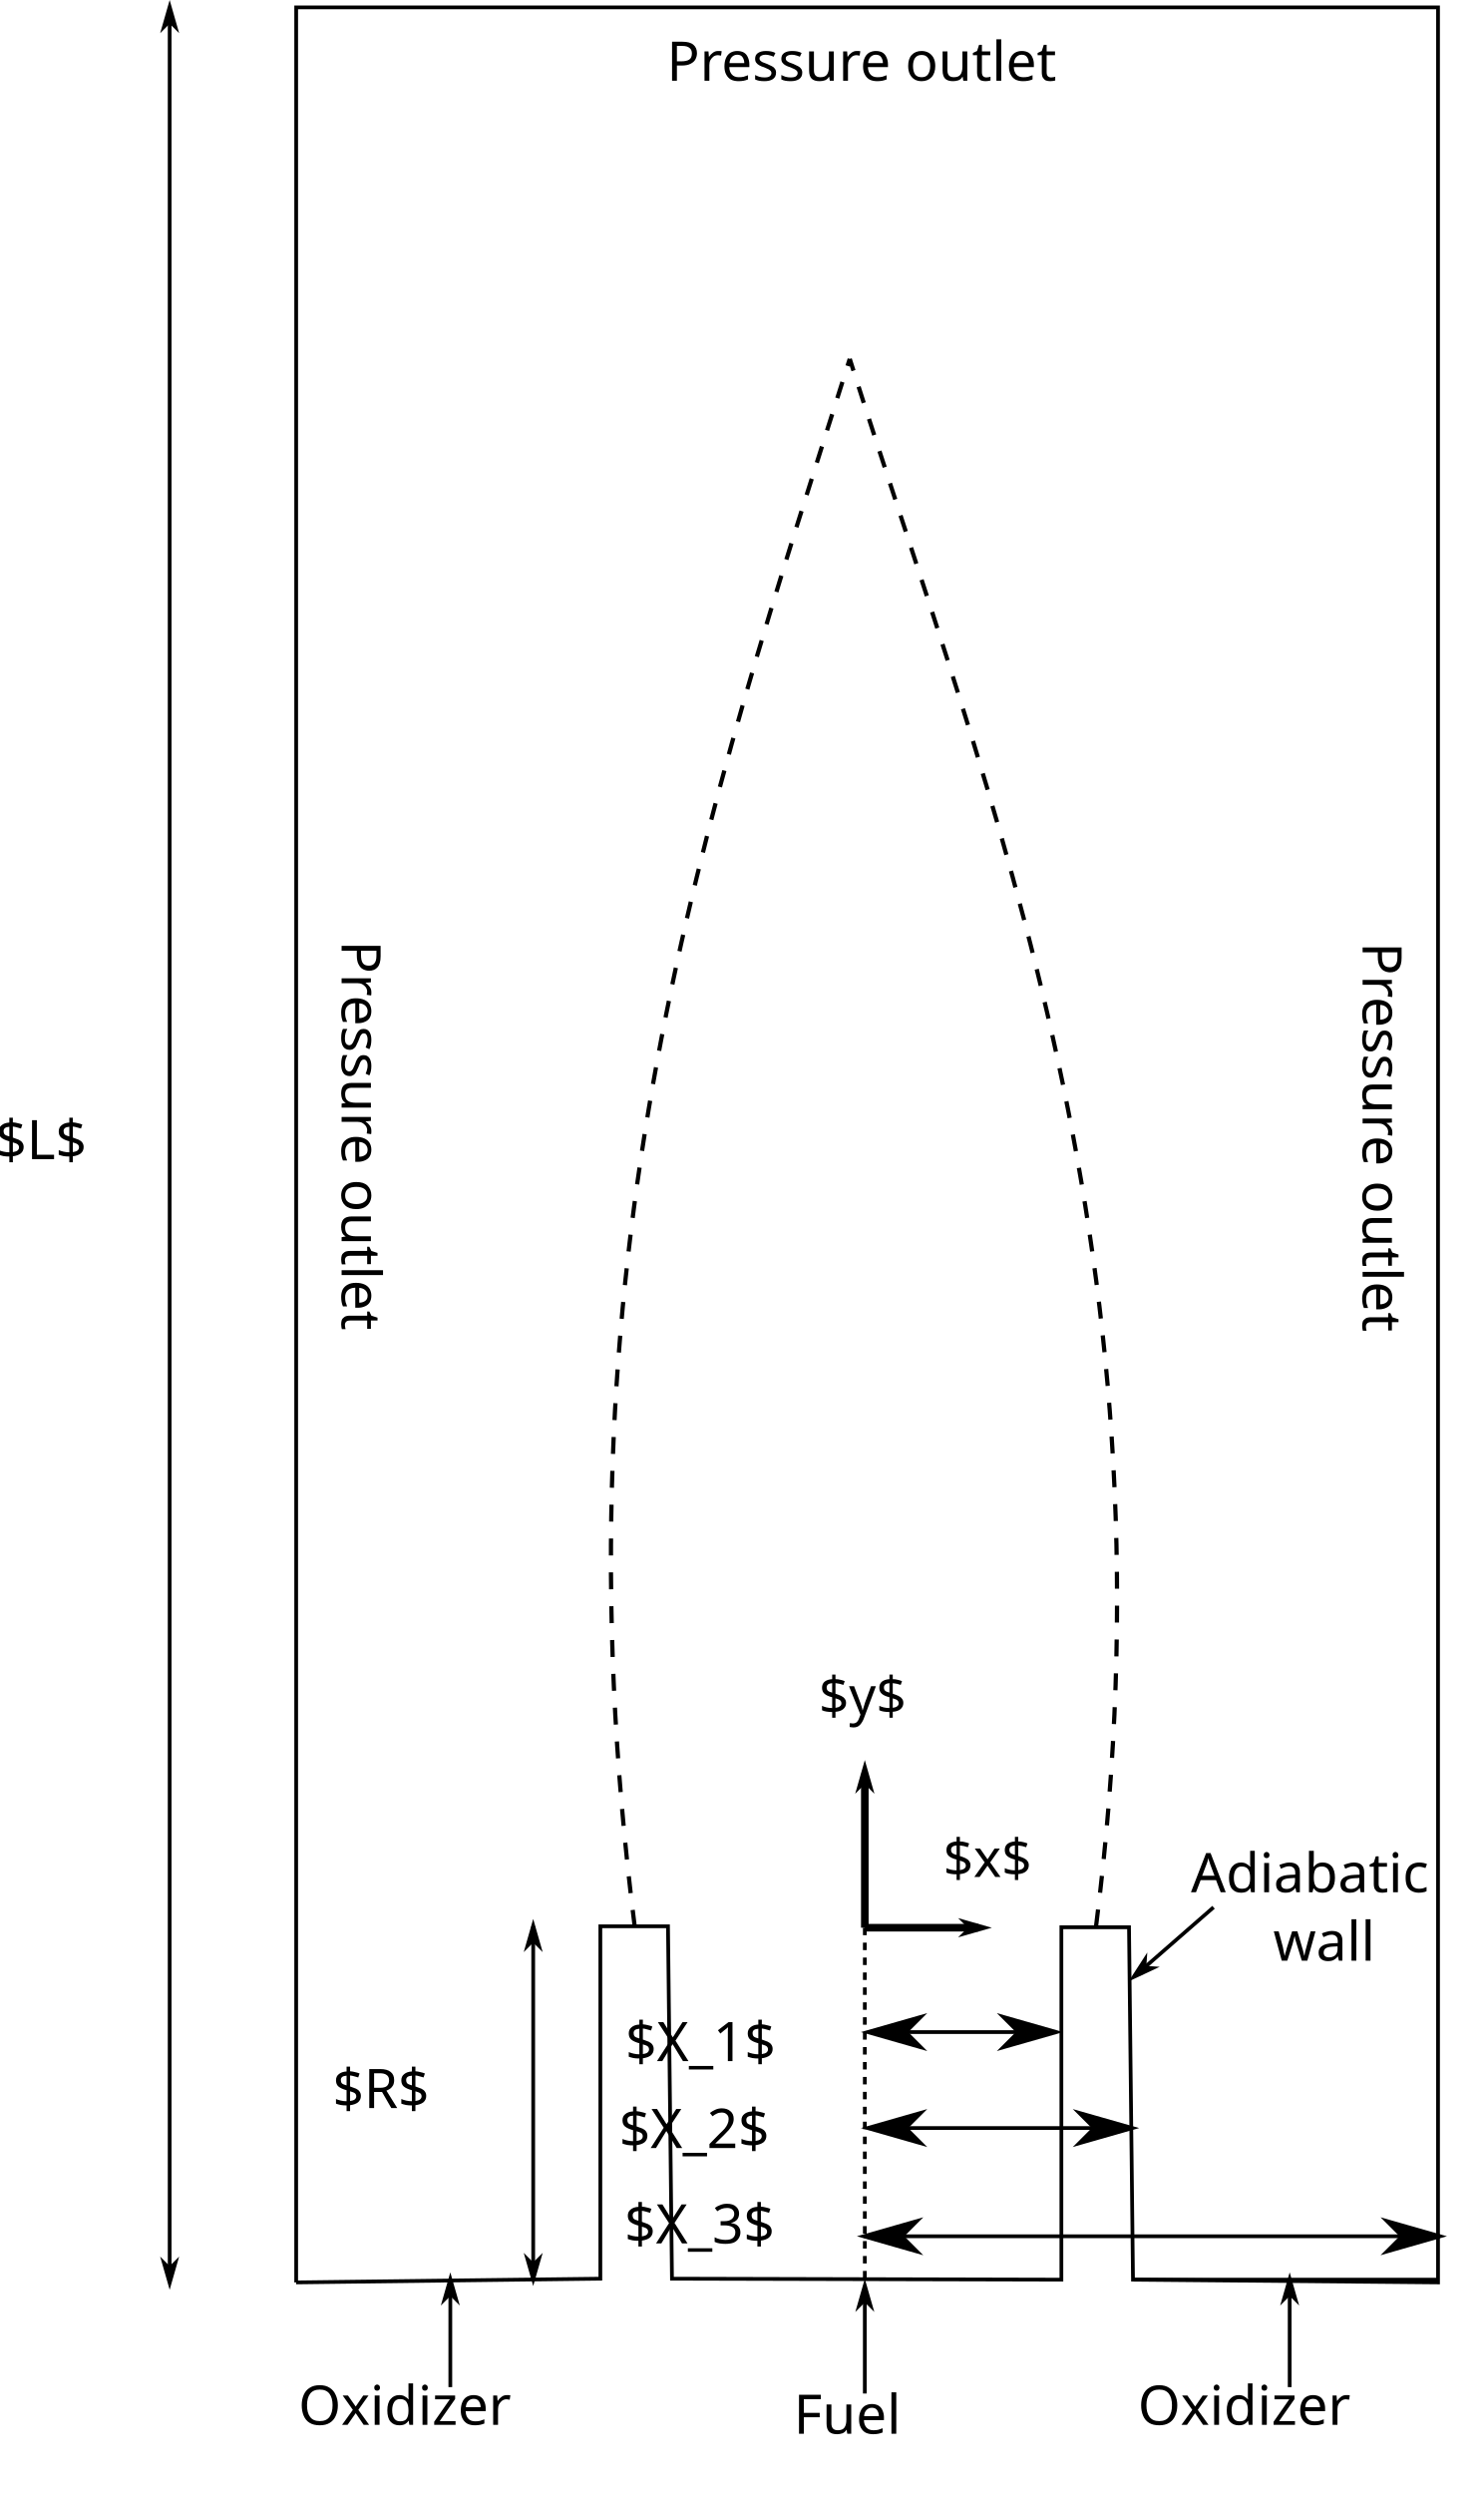
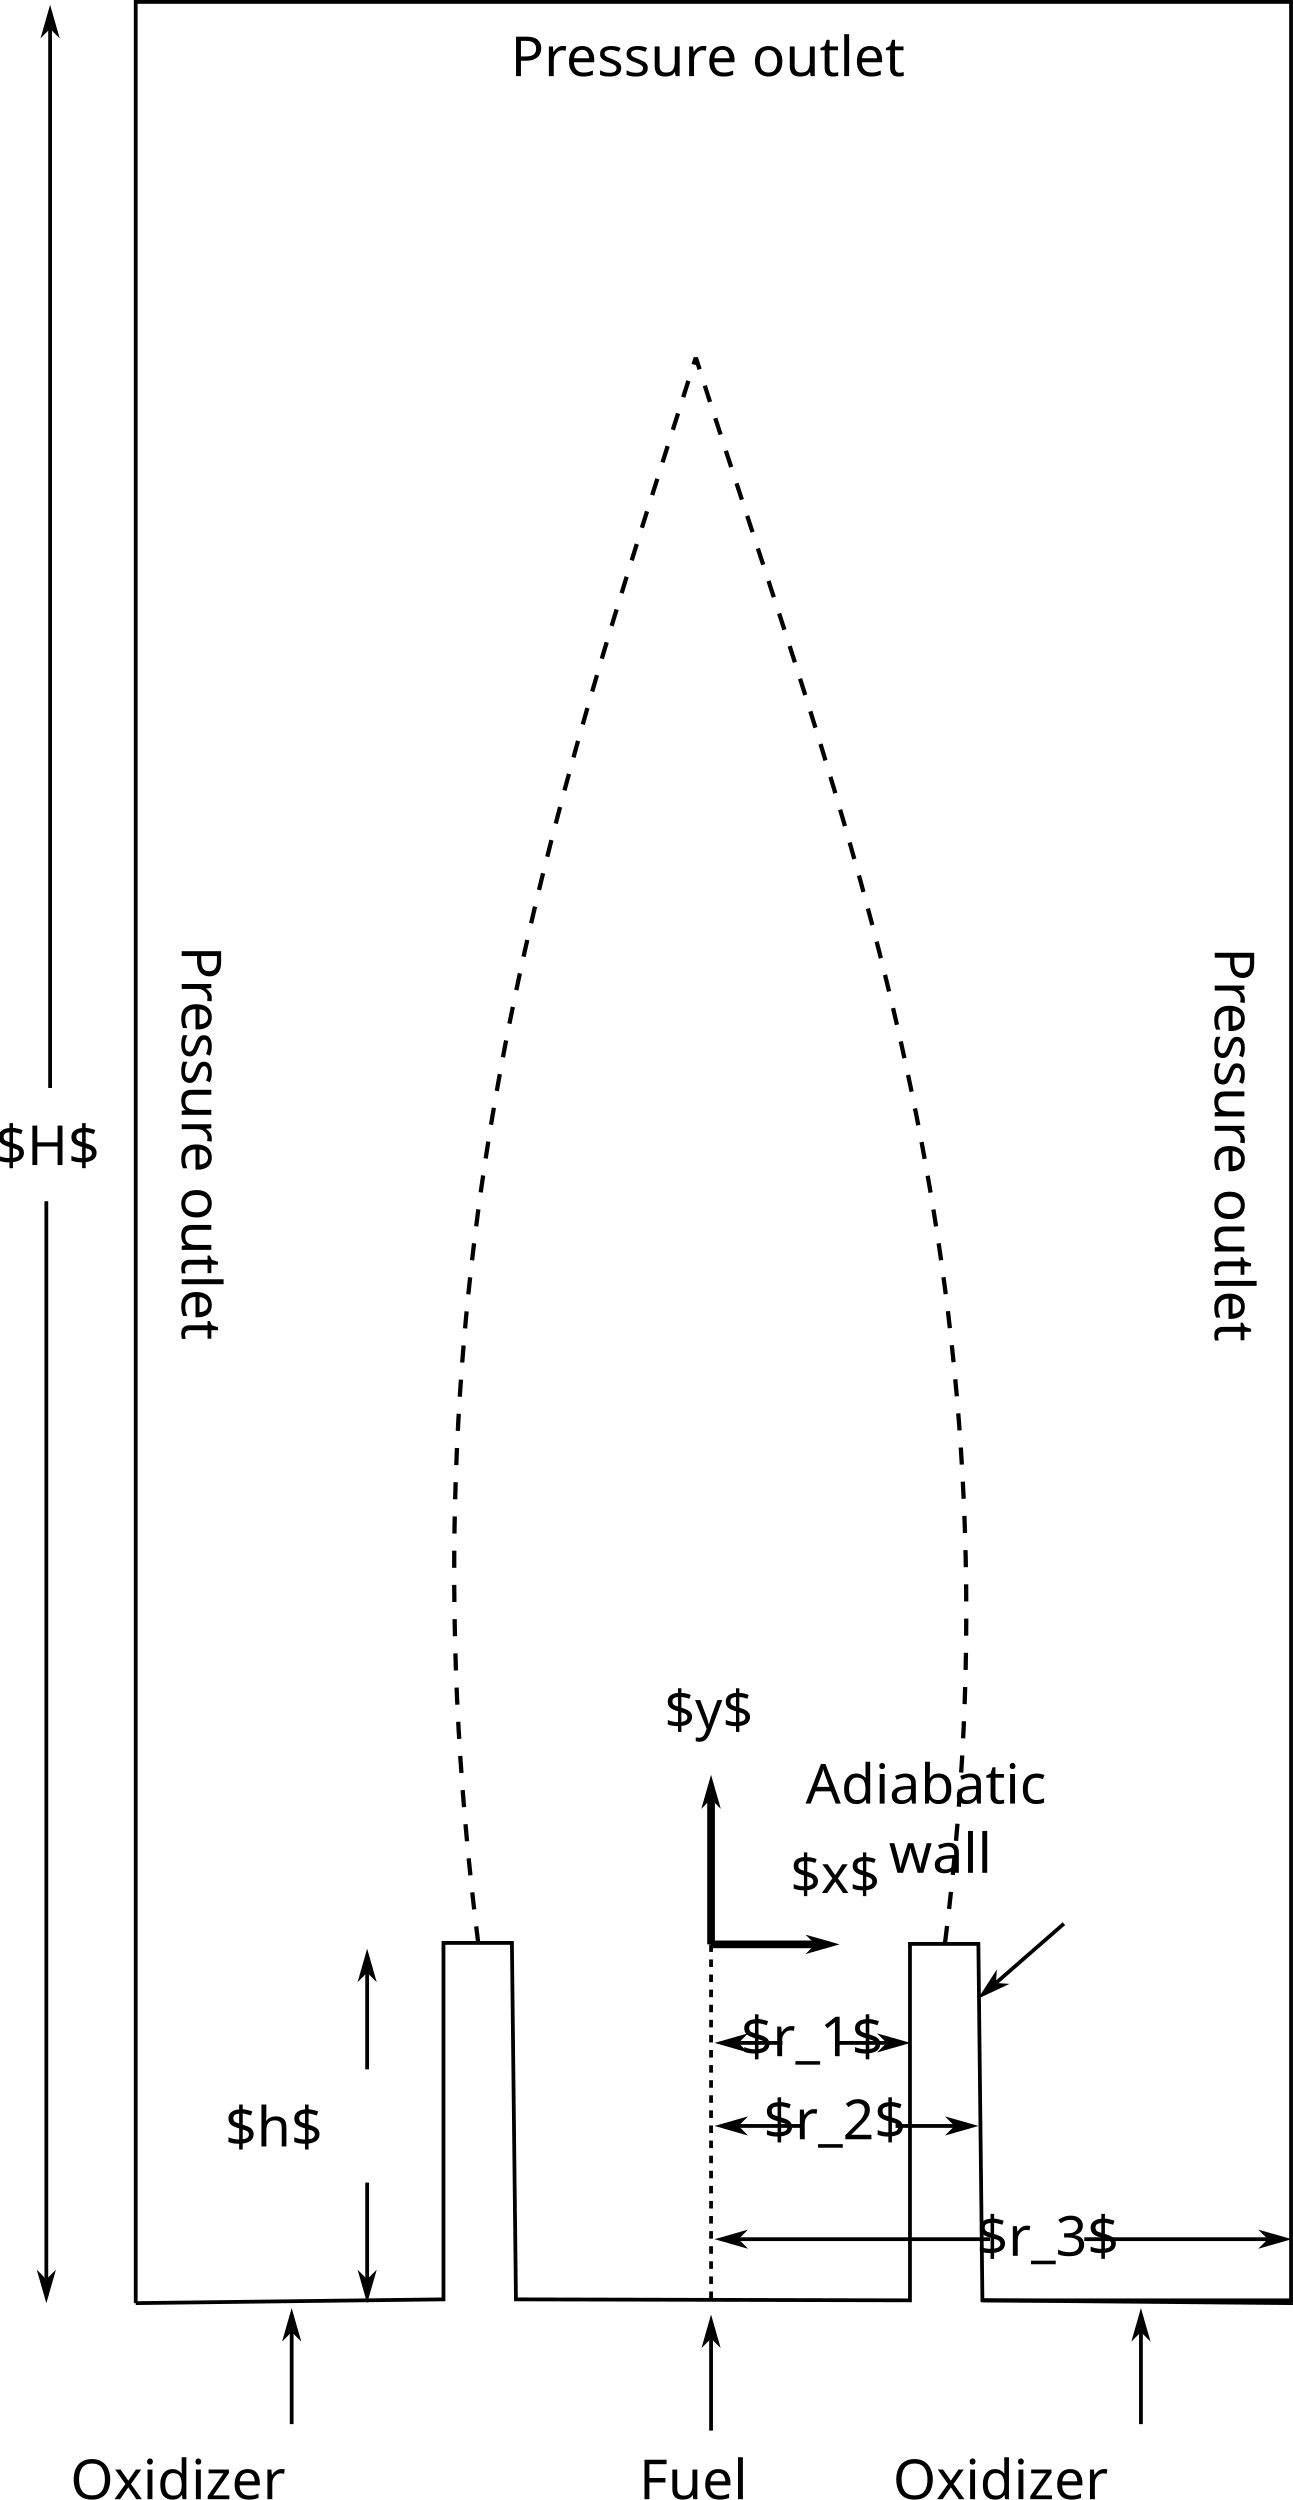
- <svg xmlns="http://www.w3.org/2000/svg" width="105.235mm" height="176.835mm" viewBox="0 0 105.235 176.835" version="1.1" id="svg8">
+ <svg xmlns="http://www.w3.org/2000/svg" width="90.632mm" height="175.244mm" viewBox="0 0 90.632 175.244" version="1.1" id="svg8">
  <defs id="defs2">
+     <marker style="overflow:visible" id="marker9009" refX="0" refY="0" orient="auto">
+       <path transform="matrix(-0.4,0,0,-0.4,-4,0)" style="fill:#000000;fill-opacity:1;fill-rule:evenodd;stroke:#000000;stroke-width:1pt;stroke-opacity:1" d="M 0,0 5,-5 -12.5,0 5,5 Z" id="path9007" />
+     </marker>
+     <marker style="overflow:visible" id="marker8999" refX="0" refY="0" orient="auto">
+       <path transform="matrix(-0.4,0,0,-0.4,-4,0)" style="fill:#000000;fill-opacity:1;fill-rule:evenodd;stroke:#000000;stroke-width:1pt;stroke-opacity:1" d="M 0,0 5,-5 -12.5,0 5,5 Z" id="path8997" />
+     </marker>
+     <marker style="overflow:visible" id="marker8431" refX="0" refY="0" orient="auto">
+       <path transform="matrix(-0.4,0,0,-0.4,-4,0)" style="fill:#000000;fill-opacity:1;fill-rule:evenodd;stroke:#000000;stroke-width:1pt;stroke-opacity:1" d="M 0,0 5,-5 -12.5,0 5,5 Z" id="path8429" />
+     </marker>
+     <marker style="overflow:visible" id="marker7939" refX="0" refY="0" orient="auto">
+       <path transform="matrix(-0.4,0,0,-0.4,-4,0)" style="fill:#000000;fill-opacity:1;fill-rule:evenodd;stroke:#000000;stroke-width:1pt;stroke-opacity:1" d="M 0,0 5,-5 -12.5,0 5,5 Z" id="path7937" />
+     </marker>
+     <marker style="overflow:visible" id="marker6802" refX="0" refY="0" orient="auto">
+       <path transform="matrix(-0.4,0,0,-0.4,-4,0)" style="fill:#000000;fill-opacity:1;fill-rule:evenodd;stroke:#000000;stroke-width:1pt;stroke-opacity:1" d="M 0,0 5,-5 -12.5,0 5,5 Z" id="path6800" />
+     </marker>
+     <marker style="overflow:visible" id="marker6316" refX="0" refY="0" orient="auto">
+       <path transform="matrix(-0.4,0,0,-0.4,-4,0)" style="fill:#000000;fill-opacity:1;fill-rule:evenodd;stroke:#000000;stroke-width:1pt;stroke-opacity:1" d="M 0,0 5,-5 -12.5,0 5,5 Z" id="path6314" />
+     </marker>
+     <marker style="overflow:visible" id="marker5950" refX="0" refY="0" orient="auto">
+       <path transform="matrix(-0.4,0,0,-0.4,-4,0)" style="fill:#000000;fill-opacity:1;fill-rule:evenodd;stroke:#000000;stroke-width:1pt;stroke-opacity:1" d="M 0,0 5,-5 -12.5,0 5,5 Z" id="path5948" />
+     </marker>
+     <marker style="overflow:visible" id="marker5940" refX="0" refY="0" orient="auto">
+       <path transform="matrix(0.4,0,0,0.4,4,0)" style="fill:#000000;fill-opacity:1;fill-rule:evenodd;stroke:#000000;stroke-width:1pt;stroke-opacity:1" d="M 0,0 5,-5 -12.5,0 5,5 Z" id="path5938" />
+     </marker>
+     <marker style="overflow:visible" id="marker5558" refX="0" refY="0" orient="auto">
+       <path transform="matrix(-0.4,0,0,-0.4,-4,0)" style="fill:#000000;fill-opacity:1;fill-rule:evenodd;stroke:#000000;stroke-width:1pt;stroke-opacity:1" d="M 0,0 5,-5 -12.5,0 5,5 Z" id="path5556" />
+     </marker>
+     <marker style="overflow:visible" id="marker5548" refX="0" refY="0" orient="auto">
+       <path transform="matrix(0.4,0,0,0.4,4,0)" style="fill:#000000;fill-opacity:1;fill-rule:evenodd;stroke:#000000;stroke-width:1pt;stroke-opacity:1" d="M 0,0 5,-5 -12.5,0 5,5 Z" id="path5546" />
+     </marker>
+     <marker style="overflow:visible" id="marker5104" refX="0" refY="0" orient="auto">
+       <path transform="matrix(-0.4,0,0,-0.4,-4,0)" style="fill:#000000;fill-opacity:1;fill-rule:evenodd;stroke:#000000;stroke-width:1pt;stroke-opacity:1" d="M 0,0 5,-5 -12.5,0 5,5 Z" id="path5102" />
+     </marker>
+     <marker style="overflow:visible" id="marker4666" refX="0" refY="0" orient="auto">
+       <path transform="matrix(-0.4,0,0,-0.4,-4,0)" style="fill:#000000;fill-opacity:1;fill-rule:evenodd;stroke:#000000;stroke-width:1pt;stroke-opacity:1" d="M 0,0 5,-5 -12.5,0 5,5 Z" id="path4664" />
+     </marker>
+     <marker style="overflow:visible" id="marker4336" refX="0" refY="0" orient="auto">
+       <path transform="matrix(-0.4,0,0,-0.4,-4,0)" style="fill:#000000;fill-opacity:1;fill-rule:evenodd;stroke:#000000;stroke-width:1pt;stroke-opacity:1" d="M 0,0 5,-5 -12.5,0 5,5 Z" id="path4334" />
+     </marker>
+     <marker style="overflow:visible" id="marker3959" refX="0" refY="0" orient="auto">
+       <path transform="matrix(-0.4,0,0,-0.4,-4,0)" style="fill:#000000;fill-opacity:1;fill-rule:evenodd;stroke:#000000;stroke-width:1pt;stroke-opacity:1" d="M 0,0 5,-5 -12.5,0 5,5 Z" id="path3957" />
+     </marker>
+     <marker style="overflow:visible" id="marker3340" refX="0" refY="0" orient="auto">
+       <path transform="matrix(-0.4,0,0,-0.4,-4,0)" style="fill:#000000;fill-opacity:1;fill-rule:evenodd;stroke:#000000;stroke-width:1pt;stroke-opacity:1" d="M 0,0 5,-5 -12.5,0 5,5 Z" id="path3338" />
+     </marker>
+     <marker style="overflow:visible" id="marker2704" refX="0" refY="0" orient="auto">
+       <path transform="matrix(-0.4,0,0,-0.4,-4,0)" style="fill:#000000;fill-opacity:1;fill-rule:evenodd;stroke:#000000;stroke-width:1pt;stroke-opacity:1" d="M 0,0 5,-5 -12.5,0 5,5 Z" id="path2702" />
+     </marker>
+     <marker style="overflow:visible" id="marker2694" refX="0" refY="0" orient="auto">
+       <path transform="matrix(0.4,0,0,0.4,4,0)" style="fill:#000000;fill-opacity:1;fill-rule:evenodd;stroke:#000000;stroke-width:1pt;stroke-opacity:1" d="M 0,0 5,-5 -12.5,0 5,5 Z" id="path2692" />
+     </marker>
+     <marker style="overflow:visible" id="marker2322" refX="0" refY="0" orient="auto">
+       <path transform="matrix(-0.4,0,0,-0.4,-4,0)" style="fill:#000000;fill-opacity:1;fill-rule:evenodd;stroke:#000000;stroke-width:1pt;stroke-opacity:1" d="M 0,0 5,-5 -12.5,0 5,5 Z" id="path2320" />
+     </marker>
+     <marker style="overflow:visible" id="marker1542" refX="0" refY="0" orient="auto">
+       <path transform="matrix(-0.4,0,0,-0.4,-4,0)" style="fill:#000000;fill-opacity:1;fill-rule:evenodd;stroke:#000000;stroke-width:1pt;stroke-opacity:1" d="M 0,0 5,-5 -12.5,0 5,5 Z" id="path1540" />
+     </marker>
+     <marker style="overflow:visible" id="marker1532" refX="0" refY="0" orient="auto">
+       <path transform="matrix(0.4,0,0,0.4,4,0)" style="fill:#000000;fill-opacity:1;fill-rule:evenodd;stroke:#000000;stroke-width:1pt;stroke-opacity:1" d="M 0,0 5,-5 -12.5,0 5,5 Z" id="path1530" />
+     </marker>
    <marker style="overflow:visible" id="marker4269" refX="0" refY="0" orient="auto">
      <path transform="matrix(0.8,0,0,0.8,10,0)" style="fill:#000000;fill-opacity:1;fill-rule:evenodd;stroke:#000000;stroke-width:1pt;stroke-opacity:1" d="M 0,0 5,-5 -12.5,0 5,5 Z" id="path4267" />
    </marker>
    <marker style="overflow:visible" id="marker4259" refX="0" refY="0" orient="auto">
      <path transform="matrix(0.8,0,0,0.8,10,0)" style="fill:#000000;fill-opacity:1;fill-rule:evenodd;stroke:#000000;stroke-width:1pt;stroke-opacity:1" d="M 0,0 5,-5 -12.5,0 5,5 Z" id="path4257" />
    </marker>
    <marker style="overflow:visible" id="marker4249" refX="0" refY="0" orient="auto">
      <path transform="matrix(0.8,0,0,0.8,10,0)" style="fill:#000000;fill-opacity:1;fill-rule:evenodd;stroke:#000000;stroke-width:1pt;stroke-opacity:1" d="M 0,0 5,-5 -12.5,0 5,5 Z" id="path4247" />
    </marker>
    <marker style="overflow:visible" id="marker3219" refX="0" refY="0" orient="auto">
      <path transform="matrix(-0.8,0,0,-0.8,-10,0)" style="fill:#000000;fill-opacity:1;fill-rule:evenodd;stroke:#000000;stroke-width:1pt;stroke-opacity:1" d="M 0,0 5,-5 -12.5,0 5,5 Z" id="path3217" />
    </marker>
    <marker style="overflow:visible" id="marker3209" refX="0" refY="0" orient="auto">
      <path transform="matrix(-0.8,0,0,-0.8,-10,0)" style="fill:#000000;fill-opacity:1;fill-rule:evenodd;stroke:#000000;stroke-width:1pt;stroke-opacity:1" d="M 0,0 5,-5 -12.5,0 5,5 Z" id="path3207" />
    </marker>
    <marker style="overflow:visible" id="marker3199" refX="0" refY="0" orient="auto">
      <path transform="matrix(-0.8,0,0,-0.8,-10,0)" style="fill:#000000;fill-opacity:1;fill-rule:evenodd;stroke:#000000;stroke-width:1pt;stroke-opacity:1" d="M 0,0 5,-5 -12.5,0 5,5 Z" id="path3197" />
    </marker>
    <marker style="overflow:visible" id="marker1144" refX="0" refY="0" orient="auto">
      <path transform="matrix(-0.4,0,0,-0.4,-4,0)" style="fill:#000000;fill-opacity:1;fill-rule:evenodd;stroke:#000000;stroke-width:1pt;stroke-opacity:1" d="M 0,0 5,-5 -12.5,0 5,5 Z" id="path1142" />
    </marker>
-     <marker style="overflow:visible" id="marker1721" refX="0" refY="0" orient="auto">
-       <path transform="matrix(-0.4,0,0,-0.4,-4,0)" style="fill:#000000;fill-opacity:1;fill-rule:evenodd;stroke:#000000;stroke-width:1pt;stroke-opacity:1" d="M 0,0 5,-5 -12.5,0 5,5 Z" id="path1719" />
-     </marker>
-     <marker style="overflow:visible" id="marker1711" refX="0" refY="0" orient="auto">
-       <path transform="matrix(0.4,0,0,0.4,4,0)" style="fill:#000000;fill-opacity:1;fill-rule:evenodd;stroke:#000000;stroke-width:1pt;stroke-opacity:1" d="M 0,0 5,-5 -12.5,0 5,5 Z" id="path1709" />
-     </marker>
-     <marker style="overflow:visible" id="marker3184" refX="0" refY="0" orient="auto">
-       <path transform="matrix(-0.4,0,0,-0.4,-4,0)" style="fill:#000000;fill-opacity:1;fill-rule:evenodd;stroke:#000000;stroke-width:1pt;stroke-opacity:1" d="M 0,0 5,-5 -12.5,0 5,5 Z" id="path3182" />
-     </marker>
-     <marker style="overflow:visible" id="marker3174" refX="0" refY="0" orient="auto">
-       <path transform="matrix(0.4,0,0,0.4,4,0)" style="fill:#000000;fill-opacity:1;fill-rule:evenodd;stroke:#000000;stroke-width:1pt;stroke-opacity:1" d="M 0,0 5,-5 -12.5,0 5,5 Z" id="path3172" />
-     </marker>
    <marker style="overflow:visible" id="marker2279" refX="0" refY="0" orient="auto">
      <path transform="matrix(-0.4,0,0,-0.4,-4,0)" style="fill:#000000;fill-opacity:1;fill-rule:evenodd;stroke:#000000;stroke-width:1pt;stroke-opacity:1" d="M 0,0 5,-5 -12.5,0 5,5 Z" id="path2277" />
    </marker>
    <marker style="overflow:visible" id="marker2269" refX="0" refY="0" orient="auto">
      <path transform="matrix(0.4,0,0,0.4,4,0)" style="fill:#000000;fill-opacity:1;fill-rule:evenodd;stroke:#000000;stroke-width:1pt;stroke-opacity:1" d="M 0,0 5,-5 -12.5,0 5,5 Z" id="path2267" />
    </marker>
    <marker style="overflow:visible" id="marker1316" refX="0" refY="0" orient="auto">
      <path transform="matrix(-0.8,0,0,-0.8,-10,0)" style="fill:#000000;fill-opacity:1;fill-rule:evenodd;stroke:#000000;stroke-width:1pt;stroke-opacity:1" d="M 0,0 5,-5 -12.5,0 5,5 Z" id="path1314" />
    </marker>
    <marker style="overflow:visible" id="marker3069" refX="0" refY="0" orient="auto">
      <path transform="matrix(-0.2,0,0,-0.2,-1.2,0)" style="fill:#000000;fill-opacity:1;fill-rule:evenodd;stroke:#000000;stroke-width:1pt;stroke-opacity:1" d="M 0,0 5,-5 -12.5,0 5,5 Z" id="path3067" />
    </marker>
    <marker style="overflow:visible" id="marker3059" refX="0" refY="0" orient="auto">
      <path transform="matrix(-0.2,0,0,-0.2,-1.2,0)" style="fill:#000000;fill-opacity:1;fill-rule:evenodd;stroke:#000000;stroke-width:1pt;stroke-opacity:1" d="M 0,0 5,-5 -12.5,0 5,5 Z" id="path3057" />
    </marker>
    <marker style="overflow:visible" id="marker3049" refX="0" refY="0" orient="auto">
      <path transform="matrix(-0.2,0,0,-0.2,-1.2,0)" style="fill:#000000;fill-opacity:1;fill-rule:evenodd;stroke:#000000;stroke-width:1pt;stroke-opacity:1" d="M 0,0 5,-5 -12.5,0 5,5 Z" id="path3047" />
    </marker>
    <marker style="overflow:visible" id="marker3039" refX="0" refY="0" orient="auto">
      <path transform="matrix(-0.2,0,0,-0.2,-1.2,0)" style="fill:#000000;fill-opacity:1;fill-rule:evenodd;stroke:#000000;stroke-width:1pt;stroke-opacity:1" d="M 0,0 5,-5 -12.5,0 5,5 Z" id="path3037" />
    </marker>
    <marker style="overflow:visible" id="marker3029" refX="0" refY="0" orient="auto">
      <path transform="matrix(-0.2,0,0,-0.2,-1.2,0)" style="fill:#000000;fill-opacity:1;fill-rule:evenodd;stroke:#000000;stroke-width:1pt;stroke-opacity:1" d="M 0,0 5,-5 -12.5,0 5,5 Z" id="path3027" />
    </marker>
    <marker style="overflow:visible" id="marker3019" refX="0" refY="0" orient="auto">
      <path transform="matrix(-0.2,0,0,-0.2,-1.2,0)" style="fill:#000000;fill-opacity:1;fill-rule:evenodd;stroke:#000000;stroke-width:1pt;stroke-opacity:1" d="M 0,0 5,-5 -12.5,0 5,5 Z" id="path3017" />
    </marker>
    <marker style="overflow:visible" id="marker3009" refX="0" refY="0" orient="auto">
      <path transform="matrix(-0.2,0,0,-0.2,-1.2,0)" style="fill:#000000;fill-opacity:1;fill-rule:evenodd;stroke:#000000;stroke-width:1pt;stroke-opacity:1" d="M 0,0 5,-5 -12.5,0 5,5 Z" id="path3007" />
    </marker>
    <marker style="overflow:visible" id="marker2999" refX="0" refY="0" orient="auto">
      <path transform="matrix(-0.2,0,0,-0.2,-1.2,0)" style="fill:#000000;fill-opacity:1;fill-rule:evenodd;stroke:#000000;stroke-width:1pt;stroke-opacity:1" d="M 0,0 5,-5 -12.5,0 5,5 Z" id="path2997" />
    </marker>
    <marker style="overflow:visible" id="marker2989" refX="0" refY="0" orient="auto">
      <path transform="matrix(-0.2,0,0,-0.2,-1.2,0)" style="fill:#000000;fill-opacity:1;fill-rule:evenodd;stroke:#000000;stroke-width:1pt;stroke-opacity:1" d="M 0,0 5,-5 -12.5,0 5,5 Z" id="path2987" />
    </marker>
    <marker style="overflow:visible" id="marker2979" refX="0" refY="0" orient="auto">
      <path transform="matrix(-0.2,0,0,-0.2,-1.2,0)" style="fill:#000000;fill-opacity:1;fill-rule:evenodd;stroke:#000000;stroke-width:1pt;stroke-opacity:1" d="M 0,0 5,-5 -12.5,0 5,5 Z" id="path2977" />
    </marker>
    <marker style="overflow:visible" id="marker2969" refX="0" refY="0" orient="auto">
      <path transform="matrix(-0.2,0,0,-0.2,-1.2,0)" style="fill:#000000;fill-opacity:1;fill-rule:evenodd;stroke:#000000;stroke-width:1pt;stroke-opacity:1" d="M 0,0 5,-5 -12.5,0 5,5 Z" id="path2967" />
    </marker>
    <marker style="overflow:visible" id="marker2959" refX="0" refY="0" orient="auto">
      <path transform="matrix(-0.2,0,0,-0.2,-1.2,0)" style="fill:#000000;fill-opacity:1;fill-rule:evenodd;stroke:#000000;stroke-width:1pt;stroke-opacity:1" d="M 0,0 5,-5 -12.5,0 5,5 Z" id="path2957" />
    </marker>
    <marker style="overflow:visible" id="marker2949" refX="0" refY="0" orient="auto">
      <path transform="matrix(-0.2,0,0,-0.2,-1.2,0)" style="fill:#000000;fill-opacity:1;fill-rule:evenodd;stroke:#000000;stroke-width:1pt;stroke-opacity:1" d="M 0,0 5,-5 -12.5,0 5,5 Z" id="path2947" />
    </marker>
    <marker style="overflow:visible" id="marker2939" refX="0" refY="0" orient="auto">
      <path transform="matrix(-0.2,0,0,-0.2,-1.2,0)" style="fill:#000000;fill-opacity:1;fill-rule:evenodd;stroke:#000000;stroke-width:1pt;stroke-opacity:1" d="M 0,0 5,-5 -12.5,0 5,5 Z" id="path2937" />
    </marker>
    <marker style="overflow:visible" id="Arrow1Mstart-5" refX="0" refY="0" orient="auto">
      <path transform="matrix(0.4,0,0,0.4,4,0)" style="fill:#000000;fill-opacity:1;fill-rule:evenodd;stroke:#000000;stroke-width:1pt;stroke-opacity:1" d="M 0,0 5,-5 -12.5,0 5,5 Z" id="path966-1" />
    </marker>
    <marker style="overflow:visible" id="Arrow1Mend-5" refX="0" refY="0" orient="auto">
      <path transform="matrix(-0.4,0,0,-0.4,-4,0)" style="fill:#000000;fill-opacity:1;fill-rule:evenodd;stroke:#000000;stroke-width:1pt;stroke-opacity:1" d="M 0,0 5,-5 -12.5,0 5,5 Z" id="path969-8" />
    </marker>
    <marker style="overflow:visible" id="Arrow1Mstart-6" refX="0" refY="0" orient="auto">
      <path transform="matrix(0.4,0,0,0.4,4,0)" style="fill:#000000;fill-opacity:1;fill-rule:evenodd;stroke:#000000;stroke-width:1pt;stroke-opacity:1" d="M 0,0 5,-5 -12.5,0 5,5 Z" id="path966-15" />
    </marker>
    <marker style="overflow:visible" id="Arrow1Mend-3" refX="0" refY="0" orient="auto">
      <path transform="matrix(-0.4,0,0,-0.4,-4,0)" style="fill:#000000;fill-opacity:1;fill-rule:evenodd;stroke:#000000;stroke-width:1pt;stroke-opacity:1" d="M 0,0 5,-5 -12.5,0 5,5 Z" id="path969-3" />
    </marker>
    <marker style="overflow:visible" id="marker2590-8" refX="0" refY="0" orient="auto">
      <path transform="matrix(0.4,0,0,0.4,4,0)" style="fill:#000000;fill-opacity:1;fill-rule:evenodd;stroke:#000000;stroke-width:1pt;stroke-opacity:1" d="M 0,0 5,-5 -12.5,0 5,5 Z" id="path2588-8" />
    </marker>
    <marker style="overflow:visible" id="marker2600-1" refX="0" refY="0" orient="auto">
      <path transform="matrix(-0.4,0,0,-0.4,-4,0)" style="fill:#000000;fill-opacity:1;fill-rule:evenodd;stroke:#000000;stroke-width:1pt;stroke-opacity:1" d="M 0,0 5,-5 -12.5,0 5,5 Z" id="path2598-5" />
    </marker>
    <marker style="overflow:visible" id="marker3174-5" refX="0" refY="0" orient="auto">
      <path transform="matrix(0.4,0,0,0.4,4,0)" style="fill:#000000;fill-opacity:1;fill-rule:evenodd;stroke:#000000;stroke-width:1pt;stroke-opacity:1" d="M 0,0 5,-5 -12.5,0 5,5 Z" id="path3172-9" />
    </marker>
    <marker style="overflow:visible" id="marker3184-6" refX="0" refY="0" orient="auto">
      <path transform="matrix(-0.4,0,0,-0.4,-4,0)" style="fill:#000000;fill-opacity:1;fill-rule:evenodd;stroke:#000000;stroke-width:1pt;stroke-opacity:1" d="M 0,0 5,-5 -12.5,0 5,5 Z" id="path3182-2" />
    </marker>
    <marker style="overflow:visible" id="marker1144-5" refX="0" refY="0" orient="auto">
      <path transform="matrix(-0.4,0,0,-0.4,-4,0)" style="fill:#000000;fill-opacity:1;fill-rule:evenodd;stroke:#000000;stroke-width:1pt;stroke-opacity:1" d="M 0,0 5,-5 -12.5,0 5,5 Z" id="path1142-9" />
    </marker>
    <marker style="overflow:visible" id="marker1144-5-8" refX="0" refY="0" orient="auto">
      <path transform="matrix(-0.4,0,0,-0.4,-4,0)" style="fill:#000000;fill-opacity:1;fill-rule:evenodd;stroke:#000000;stroke-width:1pt;stroke-opacity:1" d="M 0,0 5,-5 -12.5,0 5,5 Z" id="path1142-9-8" />
    </marker>
    <marker style="overflow:visible" id="marker1144-5-8-9" refX="0" refY="0" orient="auto">
      <path transform="matrix(-0.4,0,0,-0.4,-4,0)" style="fill:#000000;fill-opacity:1;fill-rule:evenodd;stroke:#000000;stroke-width:1pt;stroke-opacity:1" d="M 0,0 5,-5 -12.5,0 5,5 Z" id="path1142-9-8-3" />
    </marker>
    <marker style="overflow:visible" id="marker1144-5-8-9-2" refX="0" refY="0" orient="auto">
      <path transform="matrix(-0.4,0,0,-0.4,-4,0)" style="fill:#000000;fill-opacity:1;fill-rule:evenodd;stroke:#000000;stroke-width:1pt;stroke-opacity:1" d="M 0,0 5,-5 -12.5,0 5,5 Z" id="path1142-9-8-3-1" />
    </marker>
+     <marker style="overflow:visible" id="marker1711-7" refX="0" refY="0" orient="auto">
+       <path transform="matrix(0.4,0,0,0.4,4,0)" style="fill:#000000;fill-opacity:1;fill-rule:evenodd;stroke:#000000;stroke-width:1pt;stroke-opacity:1" d="M 0,0 5,-5 -12.5,0 5,5 Z" id="path1709-5" />
+     </marker>
+     <marker style="overflow:visible" id="marker1721-3" refX="0" refY="0" orient="auto">
+       <path transform="matrix(-0.4,0,0,-0.4,-4,0)" style="fill:#000000;fill-opacity:1;fill-rule:evenodd;stroke:#000000;stroke-width:1pt;stroke-opacity:1" d="M 0,0 5,-5 -12.5,0 5,5 Z" id="path1719-0" />
+     </marker>
+     <marker style="overflow:visible" id="marker2322-4" refX="0" refY="0" orient="auto">
+       <path transform="matrix(-0.4,0,0,-0.4,-4,0)" style="fill:#000000;fill-opacity:1;fill-rule:evenodd;stroke:#000000;stroke-width:1pt;stroke-opacity:1" d="M 0,0 5,-5 -12.5,0 5,5 Z" id="path2320-7" />
+     </marker>
+     <marker style="overflow:visible" id="marker2322-3" refX="0" refY="0" orient="auto">
+       <path transform="matrix(-0.4,0,0,-0.4,-4,0)" style="fill:#000000;fill-opacity:1;fill-rule:evenodd;stroke:#000000;stroke-width:1pt;stroke-opacity:1" d="M 0,0 5,-5 -12.5,0 5,5 Z" id="path2320-4" />
+     </marker>
  </defs>
-   <g id="layer1" transform="translate(42.52148,-111.2014)">
+   <g id="layer1" transform="translate(31.02889,-111.5905)">
    <text xml:space="preserve" style="font-style:normal;font-weight:normal;font-size:10.583px;line-height:1.25;font-family:sans-serif;fill:#000000;fill-opacity:1;stroke:none;stroke-width:0.265" x="110.249" y="214.217" id="text874">
      <tspan id="tspan872" x="110.249" y="214.217" style="stroke-width:0.265" />
    </text>
    <path style="font-variation-settings:normal;opacity:1;vector-effect:none;fill:none;fill-opacity:1;stroke:#000000;stroke-width:0.3;stroke-linecap:butt;stroke-linejoin:miter;stroke-miterlimit:4;stroke-dasharray:1.2, 1.2;stroke-dashoffset:0;stroke-opacity:1;stop-color:#000000;stop-opacity:1" d="M 2.497,247.816 C -3.502,200.482 7.65,168.56 17.746,136.65" id="path853" />
    <path style="fill:none;stroke:#000000;stroke-width:0.3;stroke-linecap:butt;stroke-linejoin:miter;stroke-miterlimit:4;stroke-dasharray:1.2, 1.2;stroke-dashoffset:0;stroke-opacity:1" d="M 35.215,247.785 C 41.214,200.45 27.843,168.56 17.746,136.65" id="path866" />
    <path style="fill:none;stroke:#000000;stroke-width:0.538;stroke-linecap:butt;stroke-linejoin:miter;stroke-miterlimit:4;stroke-dasharray:none;stroke-opacity:1;marker-end:url(#marker3049)" d="m 18.815,247.885 v -10.926" id="path956" />
    <path style="fill:none;stroke:#000000;stroke-width:0.538;stroke-linecap:butt;stroke-linejoin:miter;stroke-miterlimit:4;stroke-dasharray:none;stroke-opacity:1;marker-end:url(#marker3009)" d="m 18.815,247.885 h 8.047" id="path958" />
    <text xml:space="preserve" style="font-size:3.756px;line-height:1.25;font-family:sans-serif;stroke-width:0.704" x="24.373" y="244.284" id="text1612">
      <tspan id="tspan1610" x="24.373" y="244.284" style="font-size:3.756px;stroke-width:0.704">$x$</tspan>
    </text>
    <text xml:space="preserve" style="font-size:3.756px;line-height:1.25;font-family:sans-serif;stroke-width:0.704" x="15.546" y="232.776" id="text1612-5">
      <tspan id="tspan1610-5" x="15.546" y="232.776" style="font-size:3.756px;stroke-width:0.704">$y$</tspan>
    </text>
    <path style="fill:none;stroke:#000000;stroke-width:0.265;stroke-linecap:butt;stroke-linejoin:miter;stroke-miterlimit:4;stroke-dasharray:0.529, 0.529;stroke-dashoffset:0;stroke-opacity:1" d="m 18.815,247.885 v 24.882" id="path1854" />
-     <path style="fill:none;stroke:#000000;stroke-width:0.265px;stroke-linecap:butt;stroke-linejoin:miter;stroke-opacity:1;marker-start:url(#marker4259);marker-end:url(#marker3209)" d="M 19.05,255.285 H 32.374" id="path1856" />
-     <path style="font-variation-settings:normal;opacity:1;vector-effect:none;fill:none;fill-opacity:1;stroke:#000000;stroke-width:0.265px;stroke-linecap:butt;stroke-linejoin:miter;stroke-miterlimit:4;stroke-dasharray:none;stroke-dashoffset:0;stroke-opacity:1;marker-start:url(#marker4249);marker-end:url(#marker3199);stop-color:#000000;stop-opacity:1" d="M 19.05,262.089 H 37.76" id="path1858" />
-     <path style="font-variation-settings:normal;opacity:1;vector-effect:none;fill:none;fill-opacity:1;stroke:#000000;stroke-width:0.265px;stroke-linecap:butt;stroke-linejoin:miter;stroke-miterlimit:4;stroke-dasharray:none;stroke-dashoffset:0;stroke-opacity:1;marker-start:url(#marker4269);marker-end:url(#marker3219);stop-color:#000000;stop-opacity:1" d="M 18.767,269.762 H 59.588" id="path1860" />
-     <text xml:space="preserve" style="font-size:3.881px;line-height:1.25;font-family:sans-serif;text-align:end;text-anchor:end;stroke-width:0.265" x="17.541" y="257.345" id="text2936">
-       <tspan id="tspan2934" x="17.541" y="257.345" style="text-align:end;text-anchor:end;stroke-width:0.265">$X_1$</tspan>
-     </text>
-     <text xml:space="preserve" style="font-size:3.881px;line-height:1.25;font-family:sans-serif;text-align:end;text-anchor:end;stroke-width:0.265" x="17.096" y="263.502" id="text2936-8">
-       <tspan id="tspan2934-2" x="17.096" y="263.502" style="text-align:end;text-anchor:end;stroke-width:0.265">$X_2$</tspan>
-     </text>
-     <text xml:space="preserve" style="font-size:3.881px;line-height:1.25;font-family:sans-serif;text-align:end;text-anchor:end;stroke-width:0.265" x="17.474" y="270.268" id="text2936-89">
-       <tspan id="tspan2934-5" x="17.474" y="270.268" style="text-align:end;text-anchor:end;stroke-width:0.265">$X_3$</tspan>
-     </text>
-     <path style="font-variation-settings:normal;opacity:1;vector-effect:none;fill:none;fill-opacity:1;stroke:#000000;stroke-width:0.265px;stroke-linecap:butt;stroke-linejoin:miter;stroke-miterlimit:4;stroke-dasharray:none;stroke-dashoffset:0;stroke-opacity:1;marker-start:url(#marker1711);marker-end:url(#marker1721);stop-color:#000000;stop-opacity:1" d="M -30.488,273.034 V 111.723" id="path2964" />
-     <text xml:space="preserve" style="font-size:3.881px;line-height:1.25;font-family:sans-serif;stroke-width:0.265" x="-42.844" y="193.392" id="text3398">
-       <tspan id="tspan3396" x="-42.844" y="193.392" style="stroke-width:0.265">$L$</tspan>
-     </text>
-     <path style="font-variation-settings:normal;opacity:1;vector-effect:none;fill:none;fill-opacity:1;stroke:#000000;stroke-width:0.265px;stroke-linecap:butt;stroke-linejoin:miter;stroke-miterlimit:4;stroke-dasharray:none;stroke-dashoffset:0;stroke-opacity:1;marker-start:url(#marker3174);marker-end:url(#marker3184);stop-color:#000000;stop-opacity:1" d="m -4.704,247.783 v 24.987" id="path1207" />
-     <text xml:space="preserve" style="font-size:3.881px;line-height:1.25;font-family:sans-serif;text-align:end;text-anchor:end;stroke-width:0.265" x="-7.027" y="260.671" id="text1687">
-       <tspan id="tspan1685" x="-7.027" y="260.671" style="text-align:end;text-anchor:end;stroke-width:0.265">$R$</tspan>
+     <text xml:space="preserve" style="font-size:3.881px;line-height:1.25;font-family:sans-serif;text-align:end;text-anchor:end;stroke-width:0.265" x="30.008" y="261.548" id="text2936-8">
+       <tspan id="tspan2934-2" x="30.008" y="261.548" style="text-align:center;text-anchor:middle;stroke-width:0.265">$r_2$</tspan>
+     </text>
+     <text xml:space="preserve" style="font-size:3.881px;line-height:1.25;font-family:sans-serif;text-align:end;text-anchor:end;stroke-width:0.265" x="44.936" y="269.713" id="text2936-89">
+       <tspan id="tspan2934-5" x="44.936" y="269.713" style="text-align:center;text-anchor:middle;stroke-width:0.265">$r_3$</tspan>
+     </text>
+     <text xml:space="preserve" style="font-size:3.881px;line-height:1.25;font-family:sans-serif;stroke-width:0.265" x="-31.351" y="193.258" id="text3398">
+       <tspan id="tspan3396" x="-31.351" y="193.258" style="stroke-width:0.265">$H$</tspan>
+     </text>
+     <text xml:space="preserve" style="font-size:3.881px;line-height:1.25;font-family:sans-serif;text-align:end;text-anchor:end;stroke-width:0.265" x="-3.369" y="262.051" id="text1687">
+       <tspan id="tspan1685" x="-3.369" y="262.051" style="text-align:end;text-anchor:end;stroke-width:0.265">$h$</tspan>
    </text>
    <path style="fill:none;stroke:#000000;stroke-width:0.265px;stroke-linecap:butt;stroke-linejoin:miter;stroke-opacity:1" d="M -21.514,273.034 0.058,272.77 V 247.783 H 4.855 l 0.283,24.987 27.619,0.069 v -24.987 h 4.796 l 0.283,24.987 21.634,0.195 V 111.723 h -80.985 v 161.311" id="path1132" />
-     <text xml:space="preserve" style="font-size:3.881px;line-height:1.25;font-family:sans-serif;stroke-width:0.265" x="13.773" y="283.764" id="text1138">
-       <tspan id="tspan1136" x="13.773" y="283.764" style="stroke-width:0.265">Fuel </tspan>
-     </text>
-     <path style="fill:none;stroke:#000000;stroke-width:0.265;stroke-linecap:butt;stroke-linejoin:miter;stroke-miterlimit:4;stroke-dasharray:none;stroke-opacity:1;marker-end:url(#marker1144)" d="m 18.815,280.912 v -7.616" id="path1140" />
-     <text xml:space="preserve" style="font-size:3.881px;line-height:1.25;font-family:sans-serif;stroke-width:0.265" x="-11.288" y="283.131" id="text1138-6">
-       <tspan x="-11.288" y="283.131" style="text-align:center;text-anchor:middle;stroke-width:0.265" id="tspan2092">Oxidizer</tspan>
-     </text>
-     <path style="fill:none;stroke:#000000;stroke-width:0.265;stroke-linecap:butt;stroke-linejoin:miter;stroke-miterlimit:4;stroke-dasharray:none;stroke-opacity:1;marker-end:url(#marker1144-5-8)" d="m -10.583,280.458 v -7.616" id="path1140-2" />
+     <text xml:space="preserve" style="font-size:3.881px;line-height:1.25;font-family:sans-serif;stroke-width:0.265" x="13.773" y="286.779" id="text1138">
+       <tspan id="tspan1136" x="13.773" y="286.779" style="stroke-width:0.265">Fuel </tspan>
+     </text>
+     <path style="fill:none;stroke:#000000;stroke-width:0.265;stroke-linecap:butt;stroke-linejoin:miter;stroke-miterlimit:4;stroke-dasharray:none;stroke-opacity:1;marker-end:url(#marker1144)" d="m 18.815,281.971 v -7.616" id="path1140" />
+     <text xml:space="preserve" style="font-size:3.881px;line-height:1.25;font-family:sans-serif;stroke-width:0.265" x="-16.032" y="286.779" id="text1138-6">
+       <tspan x="-16.032" y="286.779" style="text-align:center;text-anchor:middle;stroke-width:0.265" id="tspan2092">Oxidizer</tspan>
+     </text>
+     <path style="fill:none;stroke:#000000;stroke-width:0.265;stroke-linecap:butt;stroke-linejoin:miter;stroke-miterlimit:4;stroke-dasharray:none;stroke-opacity:1;marker-end:url(#marker1144-5-8)" d="m -10.583,281.517 v -7.616" id="path1140-2" />
    <path style="fill:none;stroke:#000000;stroke-width:0.265px;stroke-linecap:butt;stroke-linejoin:miter;stroke-opacity:1" d="M 37.837,272.839 H 59.532" id="path2060" />
-     <text xml:space="preserve" style="font-size:3.881px;line-height:1.25;font-family:sans-serif;stroke-width:0.265" x="48.244" y="283.131" id="text1138-6-8">
-       <tspan x="48.244" y="283.131" style="text-align:center;text-anchor:middle;stroke-width:0.265" id="tspan2092-6">Oxidizer</tspan>
-     </text>
-     <path style="fill:none;stroke:#000000;stroke-width:0.265;stroke-linecap:butt;stroke-linejoin:miter;stroke-miterlimit:4;stroke-dasharray:none;stroke-opacity:1;marker-end:url(#marker1144-5-8-9)" d="m 48.948,280.458 v -7.616" id="path1140-2-4" />
+     <text xml:space="preserve" style="font-size:3.881px;line-height:1.25;font-family:sans-serif;stroke-width:0.265" x="41.629" y="286.779" id="text1138-6-8">
+       <tspan x="41.629" y="286.779" style="text-align:center;text-anchor:middle;stroke-width:0.265" id="tspan2092-6">Oxidizer</tspan>
+     </text>
+     <path style="fill:none;stroke:#000000;stroke-width:0.265;stroke-linecap:butt;stroke-linejoin:miter;stroke-miterlimit:4;stroke-dasharray:none;stroke-opacity:1;marker-end:url(#marker1144-5-8-9)" d="m 48.948,281.517 v -7.616" id="path1140-2-4" />
    <path style="fill:none;stroke:#000000;stroke-width:0.265;stroke-linecap:butt;stroke-linejoin:miter;stroke-miterlimit:4;stroke-dasharray:none;stroke-opacity:1;marker-end:url(#marker1144-5-8-9-2)" d="m 43.549,246.436 -5.639,4.918" id="path1140-2-4-6" />
-     <text xml:space="preserve" style="font-size:3.881px;line-height:1.25;font-family:sans-serif;stroke-width:0.265" x="53.914" y="245.371" id="text2817">
-       <tspan x="53.914" y="245.371" style="text-align:center;text-anchor:middle;stroke-width:0.265" id="tspan2819">Adiabatic</tspan>
-       <tspan x="53.914" y="250.221" style="text-align:center;text-anchor:middle;stroke-width:0.265" id="tspan2823">wall</tspan>
+     <text xml:space="preserve" style="font-size:3.881px;line-height:1.25;font-family:sans-serif;stroke-width:0.265" x="37.41" y="238.021" id="text2817">
+       <tspan x="37.41" y="238.021" style="text-align:center;text-anchor:middle;stroke-width:0.265" id="tspan2819">Adiabatic</tspan>
+       <tspan x="37.41" y="242.871" style="text-align:center;text-anchor:middle;stroke-width:0.265" id="tspan2823">wall</tspan>
    </text>
    <text xml:space="preserve" style="font-size:3.881px;line-height:1.25;font-family:sans-serif;stroke-width:0.265" x="177.891" y="18.293" id="text2827" transform="rotate(90)">
      <tspan id="tspan2825" x="177.891" y="18.293" style="stroke-width:0.265">Pressure outlet</tspan>
    </text>
    <text xml:space="preserve" style="font-size:3.881px;line-height:1.25;font-family:sans-serif;stroke-width:0.265" x="178.002" y="-54.12" id="text2827-4" transform="rotate(90)">
      <tspan id="tspan2825-8" x="178.002" y="-54.12" style="stroke-width:0.265">Pressure outlet</tspan>
    </text>
    <text xml:space="preserve" style="font-size:3.881px;line-height:1.25;font-family:sans-serif;stroke-width:0.265" x="4.768" y="116.924" id="text2827-1">
      <tspan id="tspan2825-3" x="4.768" y="116.924" style="stroke-width:0.265">Pressure outlet</tspan>
    </text>
+     <path style="font-variation-settings:normal;opacity:1;vector-effect:none;fill:none;fill-opacity:1;stroke:#000000;stroke-width:0.265;stroke-linecap:butt;stroke-linejoin:miter;stroke-miterlimit:4;stroke-dasharray:none;stroke-dashoffset:0;stroke-opacity:1;marker-end:url(#marker1542);stop-color:#000000;stop-opacity:1" d="M -27.517,187.854 V 112.448" id="path1238" />
+     <path style="font-variation-settings:normal;opacity:1;vector-effect:none;fill:none;fill-opacity:1;stroke:#000000;stroke-width:0.265;stroke-linecap:butt;stroke-linejoin:miter;stroke-miterlimit:4;stroke-dasharray:none;stroke-dashoffset:0;stroke-opacity:1;marker-end:url(#marker2322);stop-color:#000000;stop-opacity:1" d="m -27.781,195.792 v 76.729" id="path2318" />
+     <path style="font-variation-settings:normal;opacity:1;vector-effect:none;fill:none;fill-opacity:1;stroke:#000000;stroke-width:0.265;stroke-linecap:butt;stroke-linejoin:miter;stroke-miterlimit:4;stroke-dasharray:none;stroke-dashoffset:0;stroke-opacity:1;marker-end:url(#marker4666);stop-color:#000000;stop-opacity:1" d="m -5.292,264.583 0,7.938" id="path4662" />
+     <path style="font-variation-settings:normal;opacity:1;vector-effect:none;fill:none;fill-opacity:1;stroke:#000000;stroke-width:0.265;stroke-linecap:butt;stroke-linejoin:miter;stroke-miterlimit:4;stroke-dasharray:none;stroke-dashoffset:0;stroke-opacity:1;marker-end:url(#marker5104);stop-color:#000000;stop-opacity:1" d="m -5.292,256.646 0,-7.937" id="path5100" />
+     <path style="font-variation-settings:normal;opacity:1;vector-effect:none;fill:none;fill-opacity:1;stroke:#000000;stroke-width:0.265;stroke-linecap:butt;stroke-linejoin:miter;stroke-miterlimit:4;stroke-dasharray:none;stroke-dashoffset:0;stroke-opacity:1;marker-end:url(#marker6316);stop-color:#000000;stop-opacity:1" d="m 31.75,260.615 h 5.292" id="path6312" />
+     <path style="font-variation-settings:normal;opacity:1;vector-effect:none;fill:none;fill-opacity:1;stroke:#000000;stroke-width:0.265;stroke-linecap:butt;stroke-linejoin:miter;stroke-miterlimit:4;stroke-dasharray:none;stroke-dashoffset:0;stroke-opacity:1;marker-end:url(#marker6802);stop-color:#000000;stop-opacity:1" d="m 25.135,260.615 h -5.556" id="path6798" />
+     <path style="font-variation-settings:normal;opacity:1;vector-effect:none;fill:none;fill-opacity:1;stroke:#000000;stroke-width:0.265;stroke-linecap:butt;stroke-linejoin:miter;stroke-miterlimit:4;stroke-dasharray:none;stroke-dashoffset:0;stroke-opacity:1;marker-end:url(#marker7939);stop-color:#000000;stop-opacity:1" d="m 38.365,268.552 -18.785,0" id="path7935" />
+     <path style="font-variation-settings:normal;opacity:1;vector-effect:none;fill:none;fill-opacity:1;stroke:#000000;stroke-width:0.265;stroke-linecap:butt;stroke-linejoin:miter;stroke-miterlimit:4;stroke-dasharray:none;stroke-dashoffset:0;stroke-opacity:1;marker-end:url(#marker8431);stop-color:#000000;stop-opacity:1" d="m 44.979,268.552 14.023,0" id="path8427" />
+     <text xml:space="preserve" style="font-size:3.881px;line-height:1.25;font-family:sans-serif;text-align:end;text-anchor:end;stroke-width:0.265" x="28.421" y="255.727" id="text8991">
+       <tspan id="tspan8989" x="28.421" y="255.727" style="text-align:center;text-anchor:middle;stroke-width:0.265">$r_1$</tspan>
+     </text>
+     <path style="font-variation-settings:normal;opacity:1;vector-effect:none;fill:none;fill-opacity:1;stroke:#000000;stroke-width:0.265;stroke-linecap:butt;stroke-linejoin:miter;stroke-miterlimit:4;stroke-dasharray:none;stroke-dashoffset:0;stroke-opacity:1;marker-end:url(#marker9009);stop-color:#000000;stop-opacity:1" d="m 27.781,254.794 h 4.498" id="path8993" />
+     <path style="font-variation-settings:normal;opacity:1;vector-effect:none;fill:none;fill-opacity:1;stroke:#000000;stroke-width:0.265;stroke-linecap:butt;stroke-linejoin:miter;stroke-miterlimit:4;stroke-dasharray:none;stroke-dashoffset:0;stroke-opacity:1;marker-end:url(#marker8999);stop-color:#000000;stop-opacity:1" d="m 23.813,254.794 -4.233,0" id="path8995" />
  </g>
</svg>
